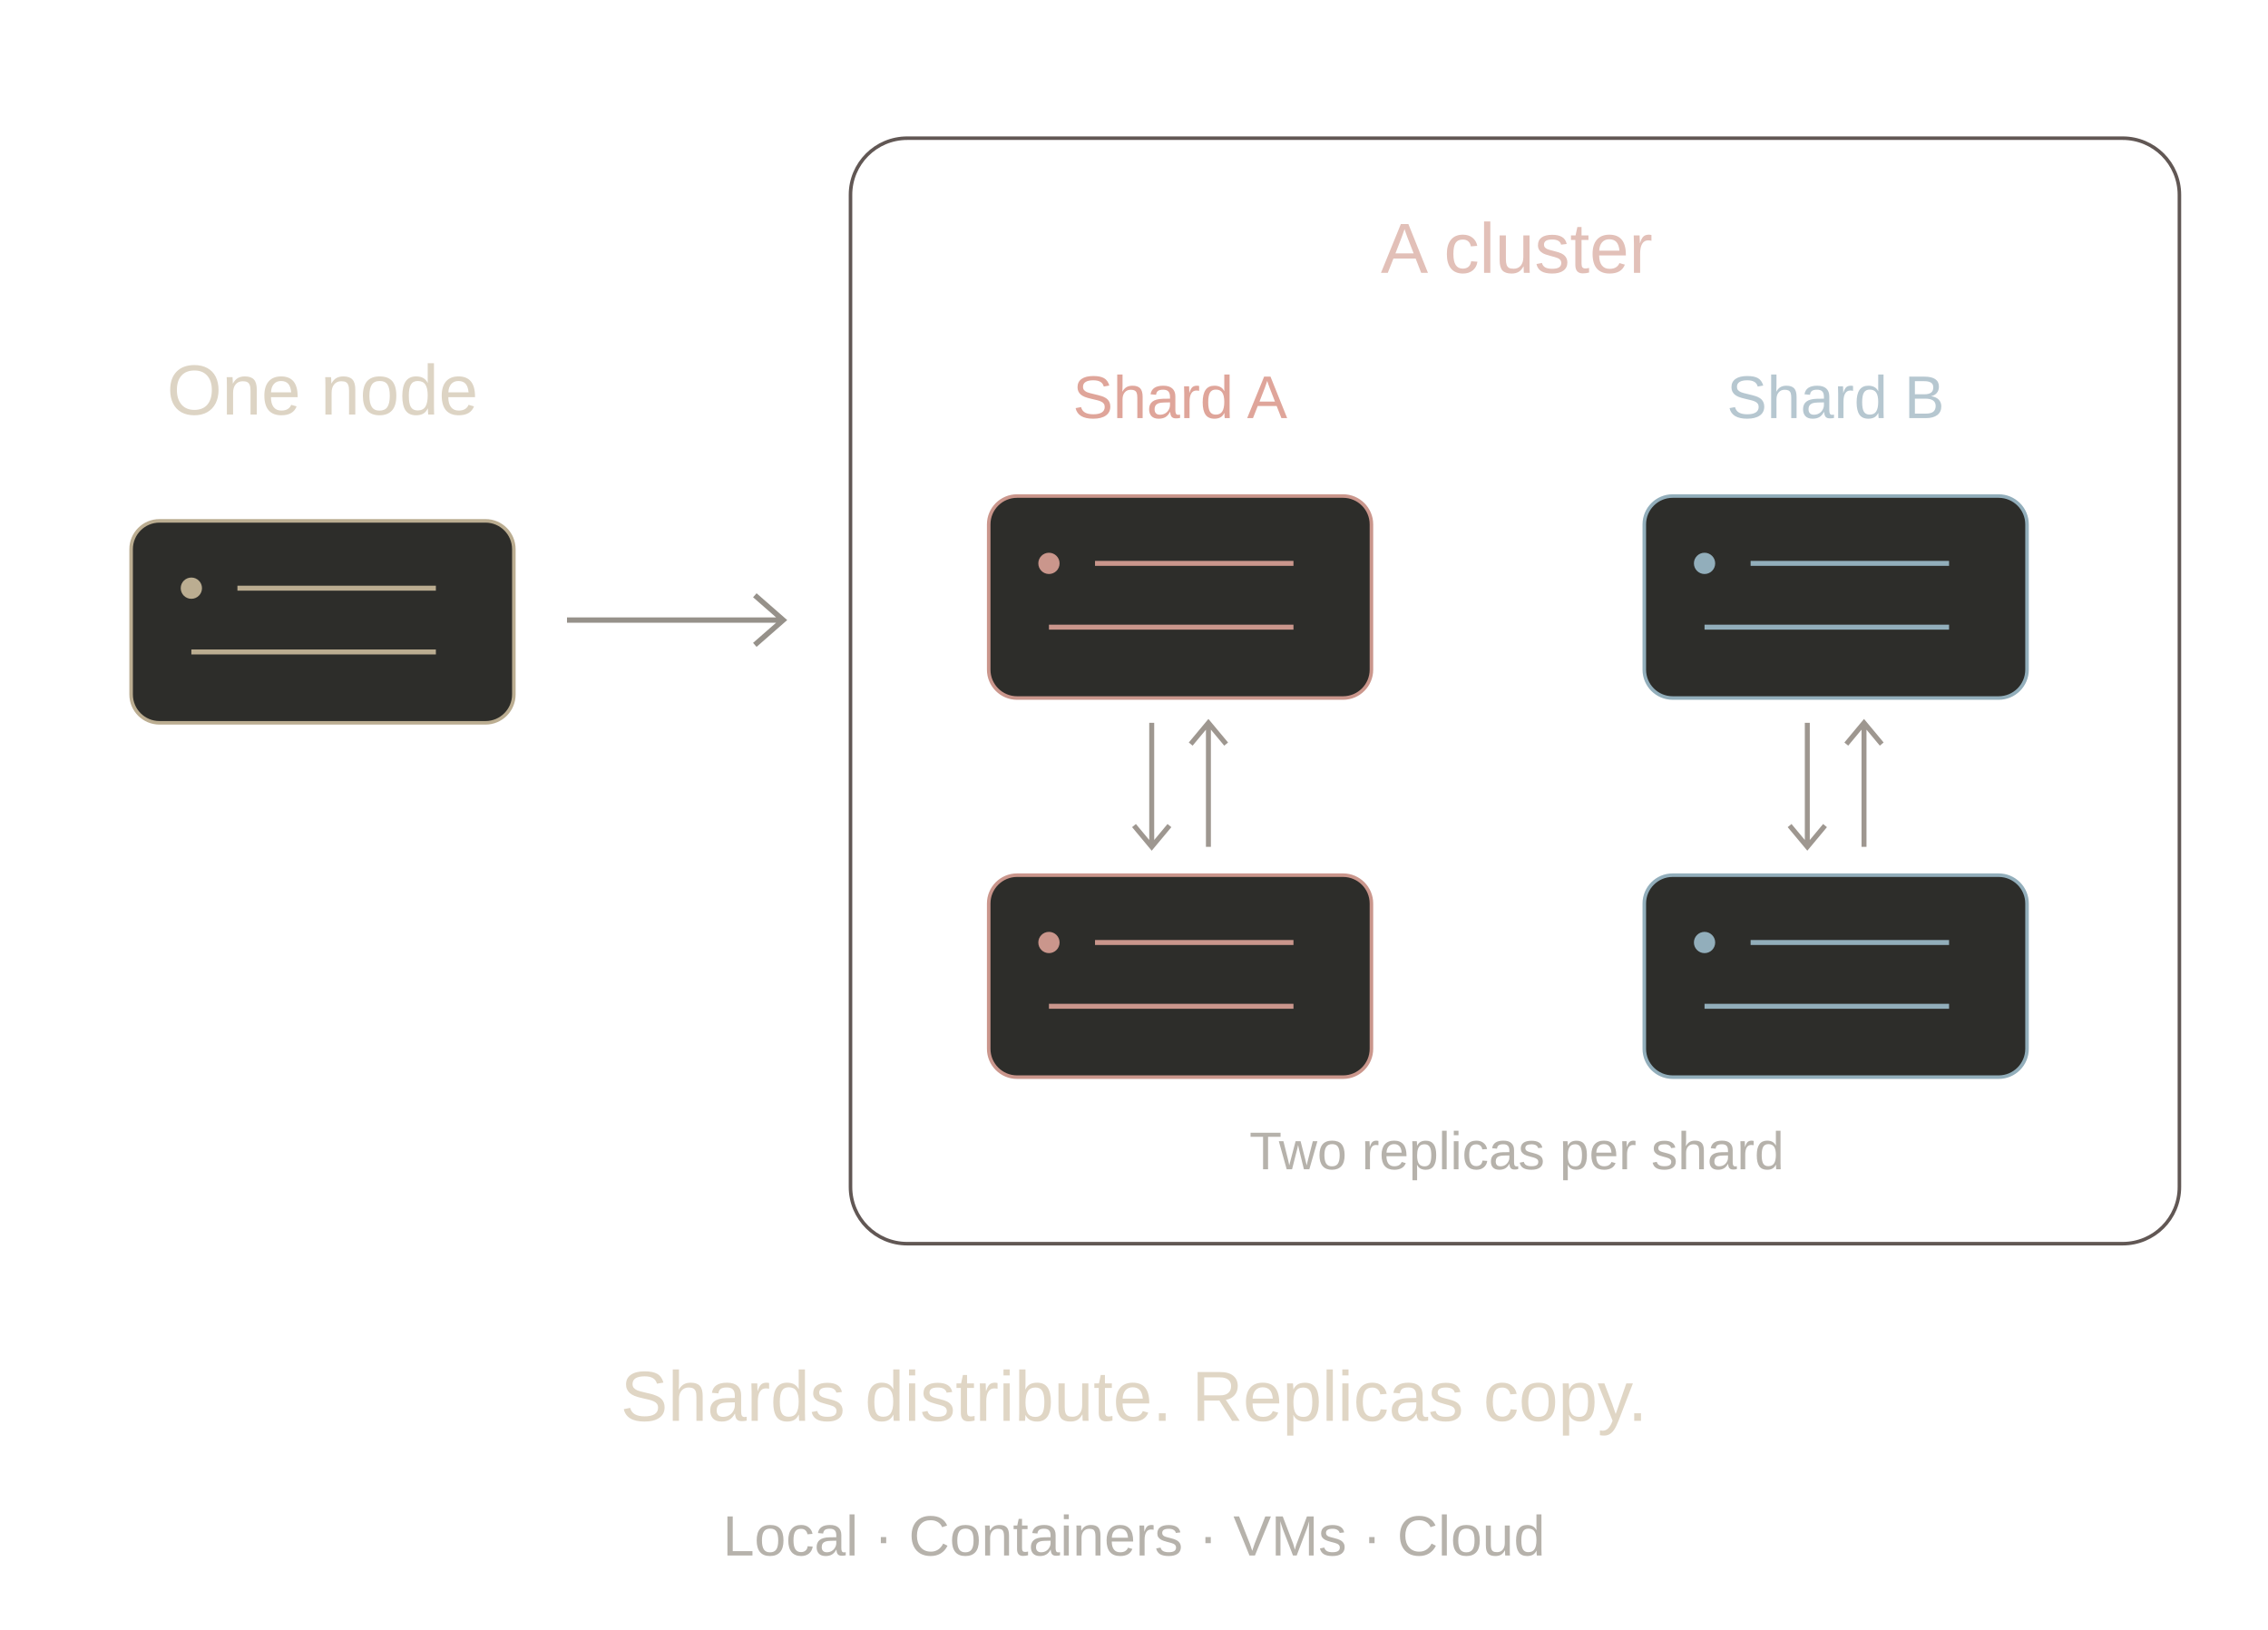
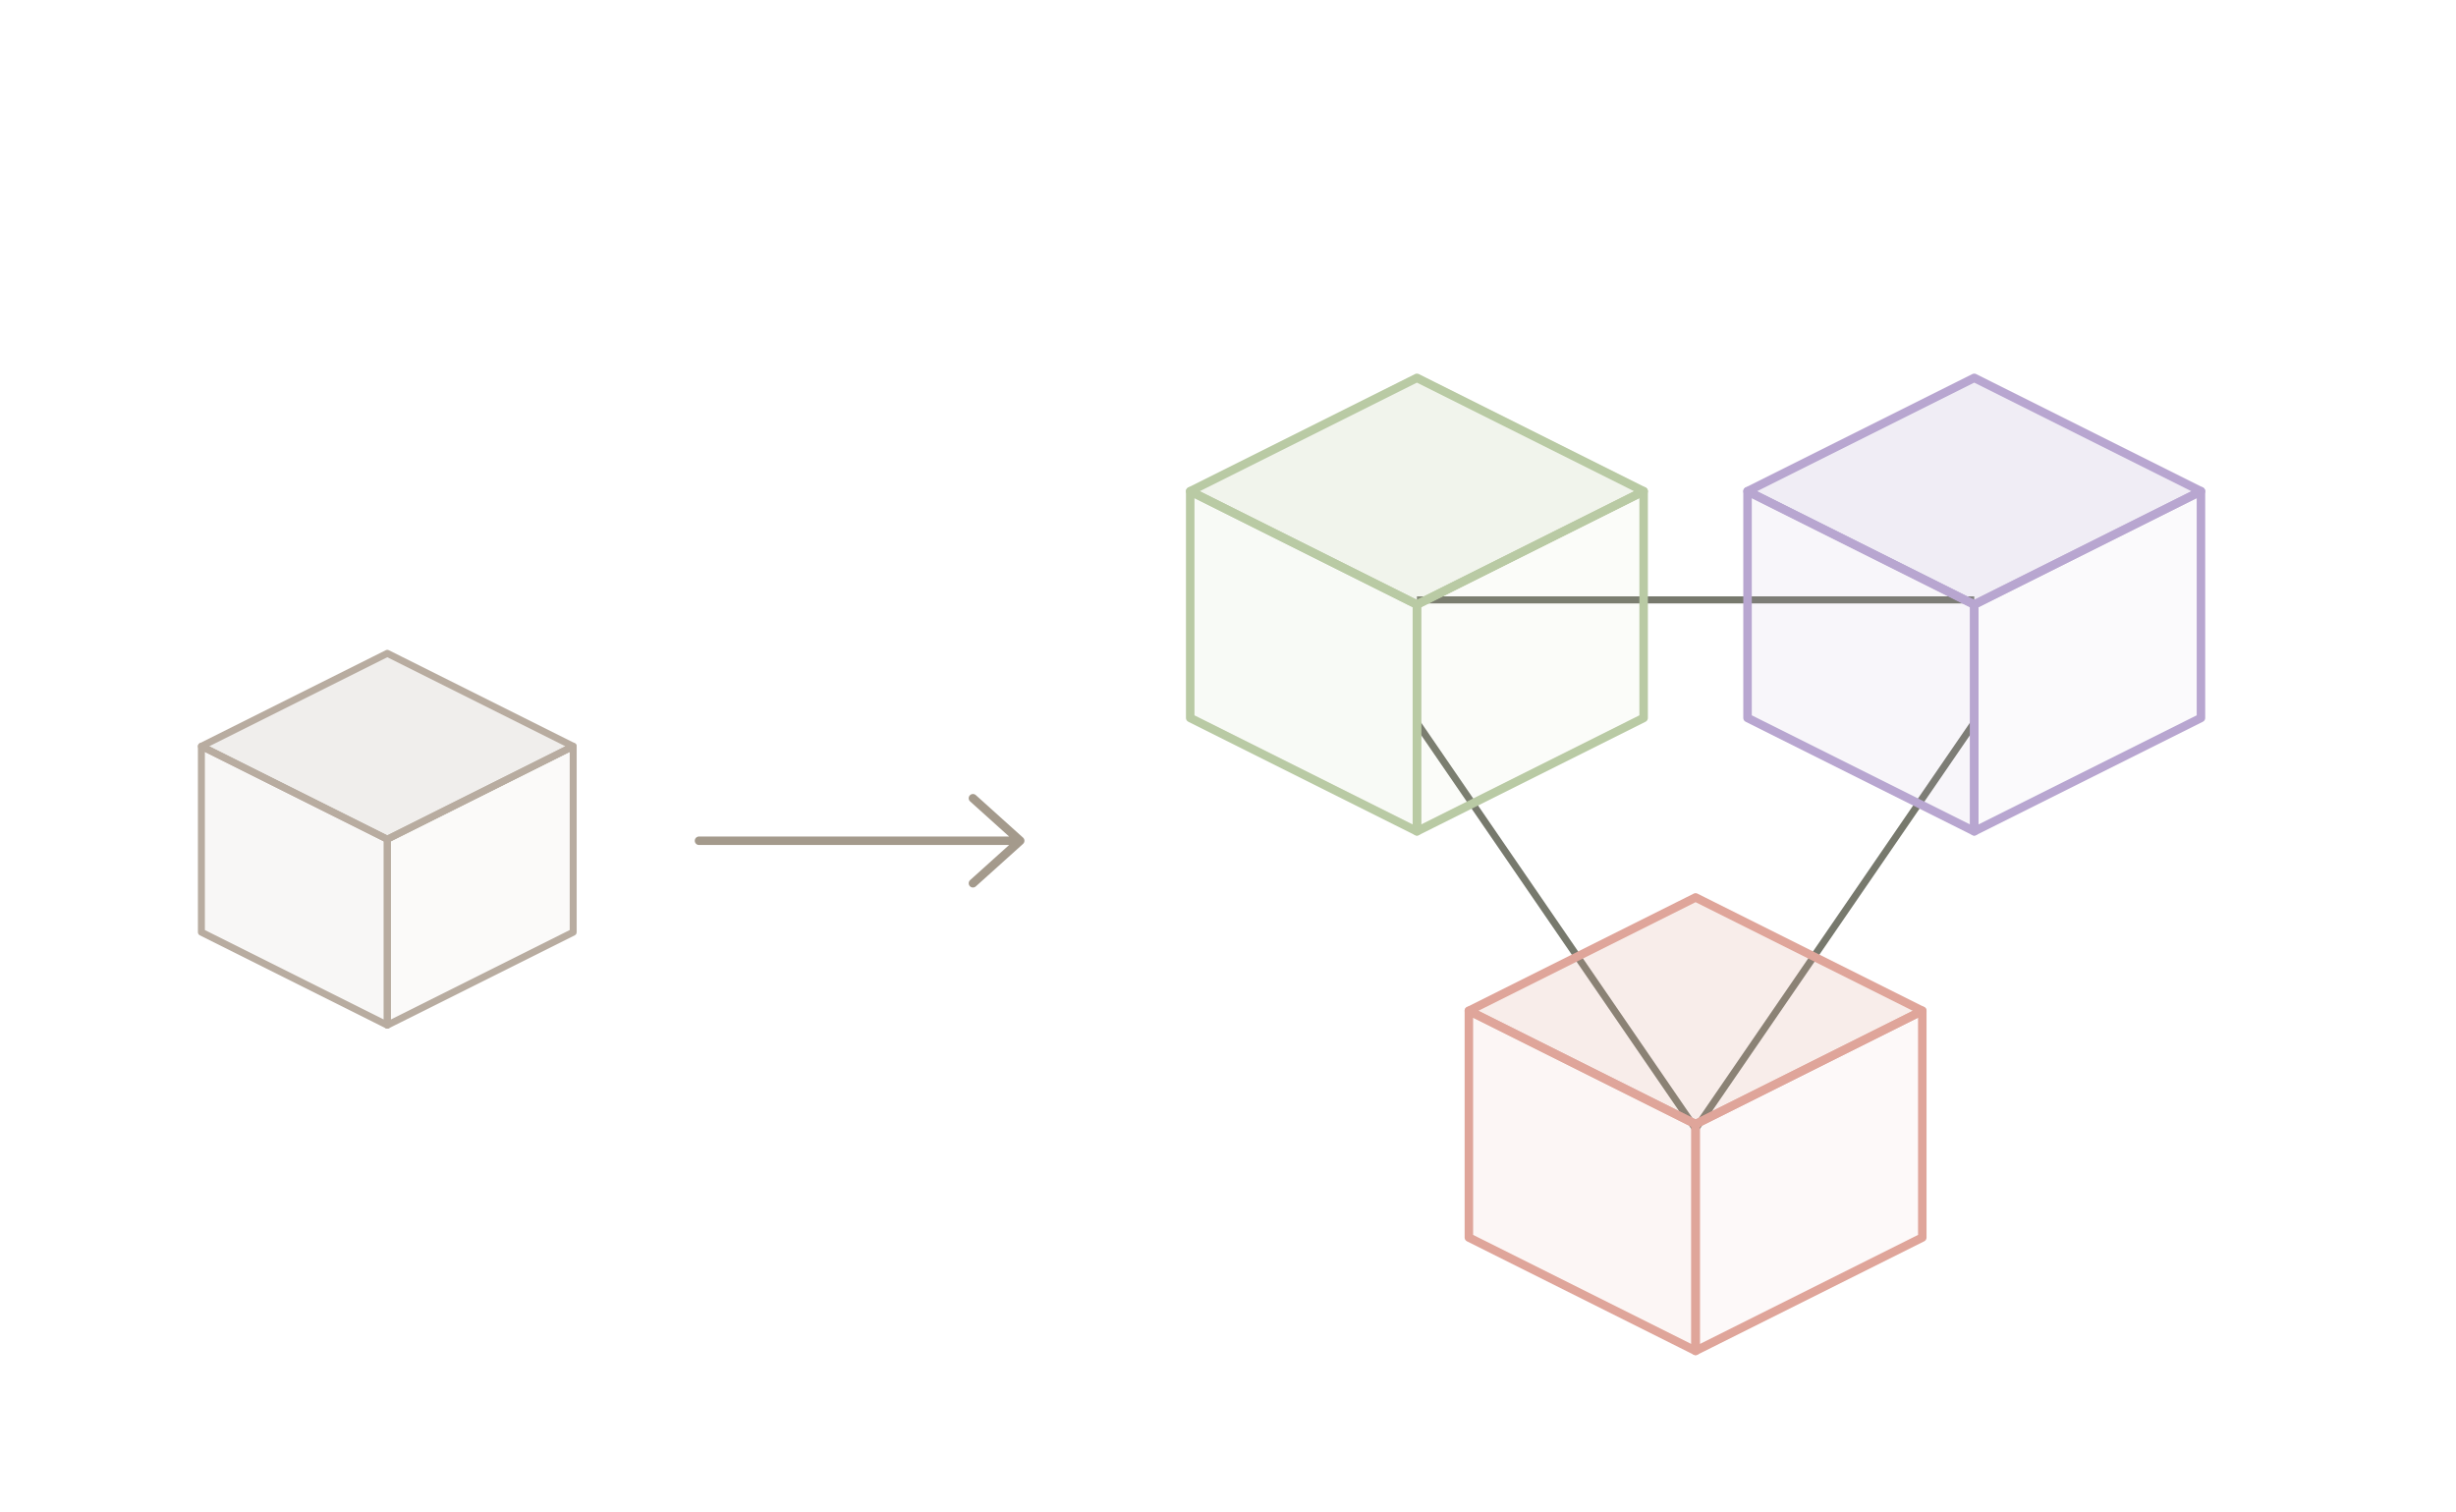
- <svg xmlns="http://www.w3.org/2000/svg" viewBox="0 0 640 460" fill="none">
+ <svg xmlns="http://www.w3.org/2000/svg" viewBox="0 0 520 320" fill="none">
  <defs>
-     <g id="server-node">
-       <rect width="108" height="57" rx="8" fill="#2d2d2a" stroke="currentColor" />
-       <circle cx="17" cy="19" r="3" fill="currentColor" />
-       <path d="M30 19h56M17 37h69" stroke="currentColor" stroke-width="1.4" />
+     <g id="scale-node" stroke="currentColor" stroke-width="1.8" stroke-linejoin="round">
+       <path d="m-48 0 48 24v48l-48-24Z" fill="currentColor" fill-opacity=".1" />
+       <path d="m0 24 48-24v48L0 72Z" fill="currentColor" fill-opacity=".06" />
+       <path d="m-48 0 48-24L48 0 0 24Z" fill="currentColor" fill-opacity=".2" />
    </g>
  </defs>
-   <g font-family="Montserrat, Arial, sans-serif" text-anchor="middle">
-     <text x="91" y="117" fill="#ddd4c4" font-size="20" data-copy="deploy-diagram.single">One node</text>
-     <g color="#bbad91" transform="translate(37 147)">
-       <use href="#server-node" />
-     </g>
-     <path d="M160 175h61m-8-7 8 7-8 7" stroke="#96918a" stroke-width="1.5" />
-     <rect x="240" y="39" width="375" height="312" rx="16" stroke="#615754" />
-     <text x="428" y="77" fill="#e2c0b8" font-size="20" data-copy="deploy-diagram.cluster">A cluster</text>
-     <text x="333" y="118" fill="#dfa59a" font-size="17" data-copy="deploy-diagram.shard-a">Shard A</text>
-     <text x="518" y="118" fill="#b6c7d0" font-size="17" data-copy="deploy-diagram.shard-b">Shard B</text>
-     <g color="#ca968c" transform="translate(279 140)">
-       <use href="#server-node" />
-     </g>
-     <g color="#ca968c" transform="translate(279 247)">
-       <use href="#server-node" />
-     </g>
-     <g color="#92aebb" transform="translate(464 140)">
-       <use href="#server-node" />
-     </g>
-     <g color="#92aebb" transform="translate(464 247)">
-       <use href="#server-node" />
-     </g>
-     <g stroke="#9e9790" stroke-width="1.4">
-       <path d="M325 204v35m-5-6 5 6 5-6M341 239v-35m-5 6 5-6 5 6M510 204v35m-5-6 5 6 5-6M526 239v-35m-5 6 5-6 5 6" />
-     </g>
-     <text x="428" y="330" fill="#b6b2ab" font-size="15" data-copy="deploy-diagram.replicas">Two replicas per shard</text>
-     <text x="320" y="401" fill="#e0d6c5" font-size="20" data-copy="deploy-diagram.capacity">Shards distribute. Replicas copy.</text>
-     <text x="320" y="439" fill="#b6b2ab" font-size="16" data-copy="deploy-diagram.locations">Local · Containers · VMs · Cloud</text>
+   <g color="#b8aca0" transform="translate(82 158) scale(.82)">
+     <use href="#scale-node" />
+   </g>
+   <path d="M148 178h68m-10-9 10 9-10 9" stroke="#a49a8c" stroke-width="1.8" stroke-linecap="round" stroke-linejoin="round" />
+   <g stroke="#77796d" stroke-width="1.5">
+     <path d="M300 127h118M300 153l59 86 59-86" />
+   </g>
+   <g color="#b9caa4" transform="translate(300 104)">
+     <use href="#scale-node" />
+   </g>
+   <g color="#b8a6d0" transform="translate(418 104)">
+     <use href="#scale-node" />
+   </g>
+   <g color="#dfa59a" transform="translate(359 214)">
+     <use href="#scale-node" />
  </g>
</svg>
